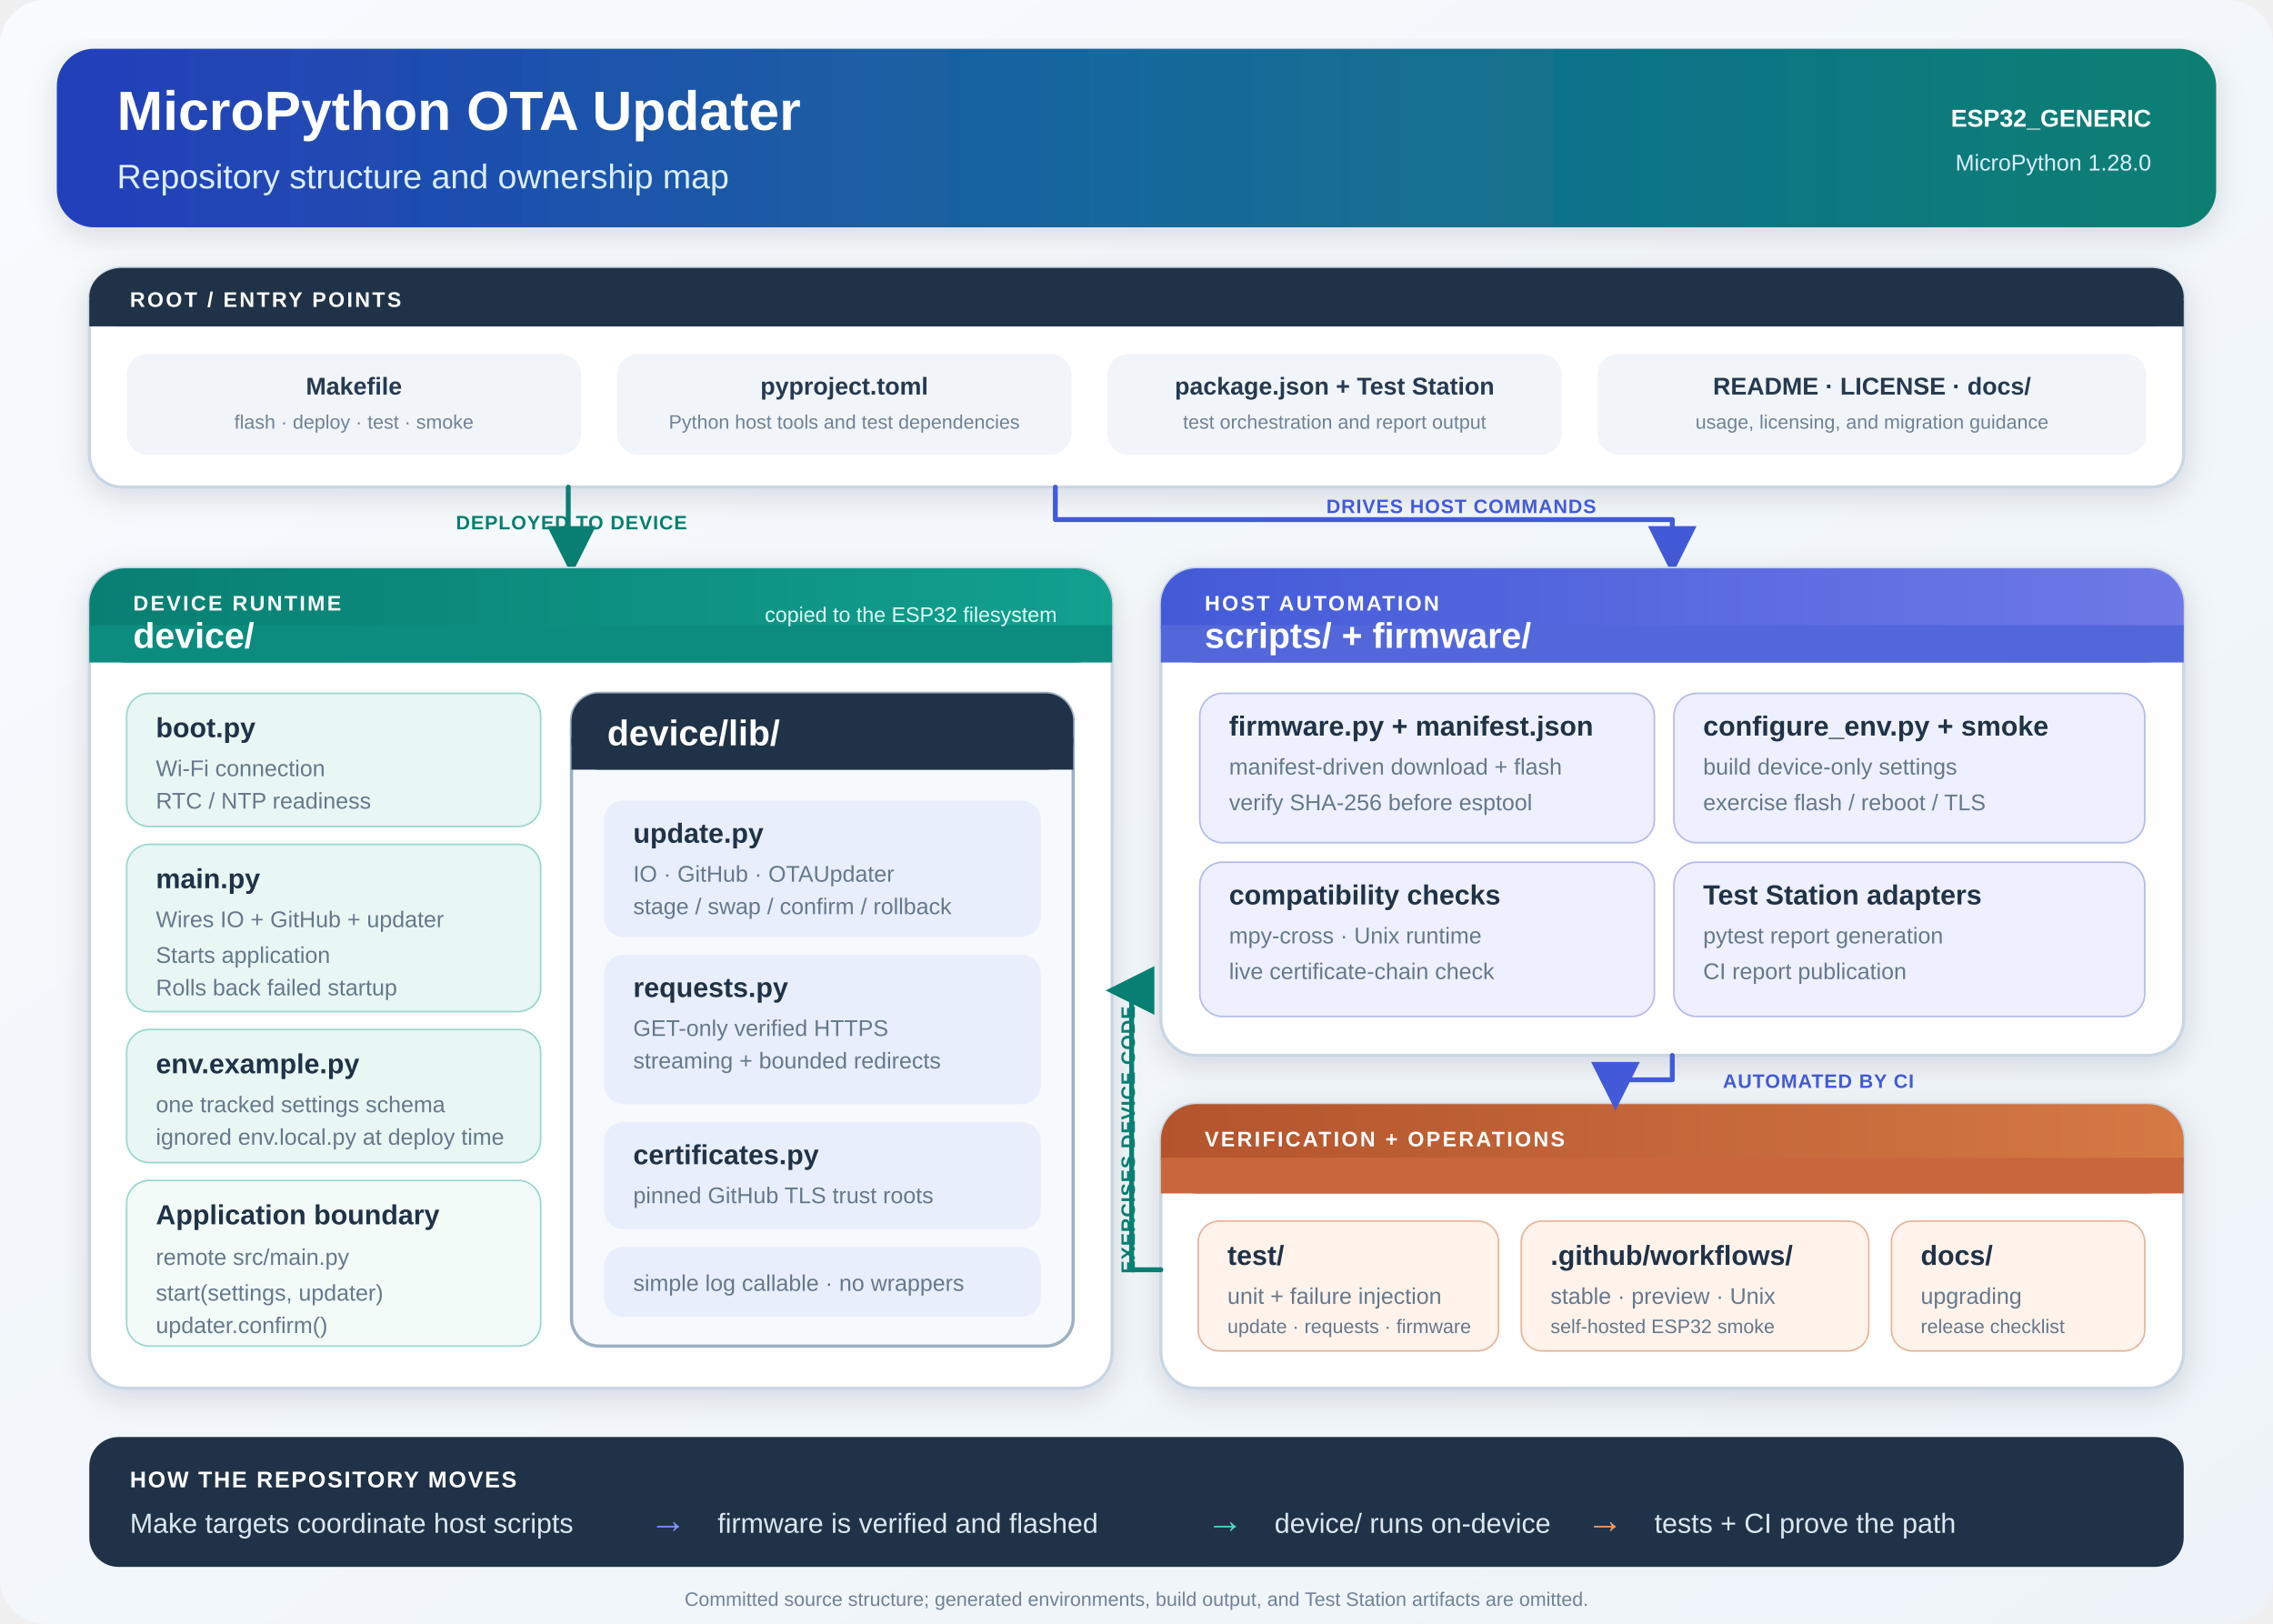
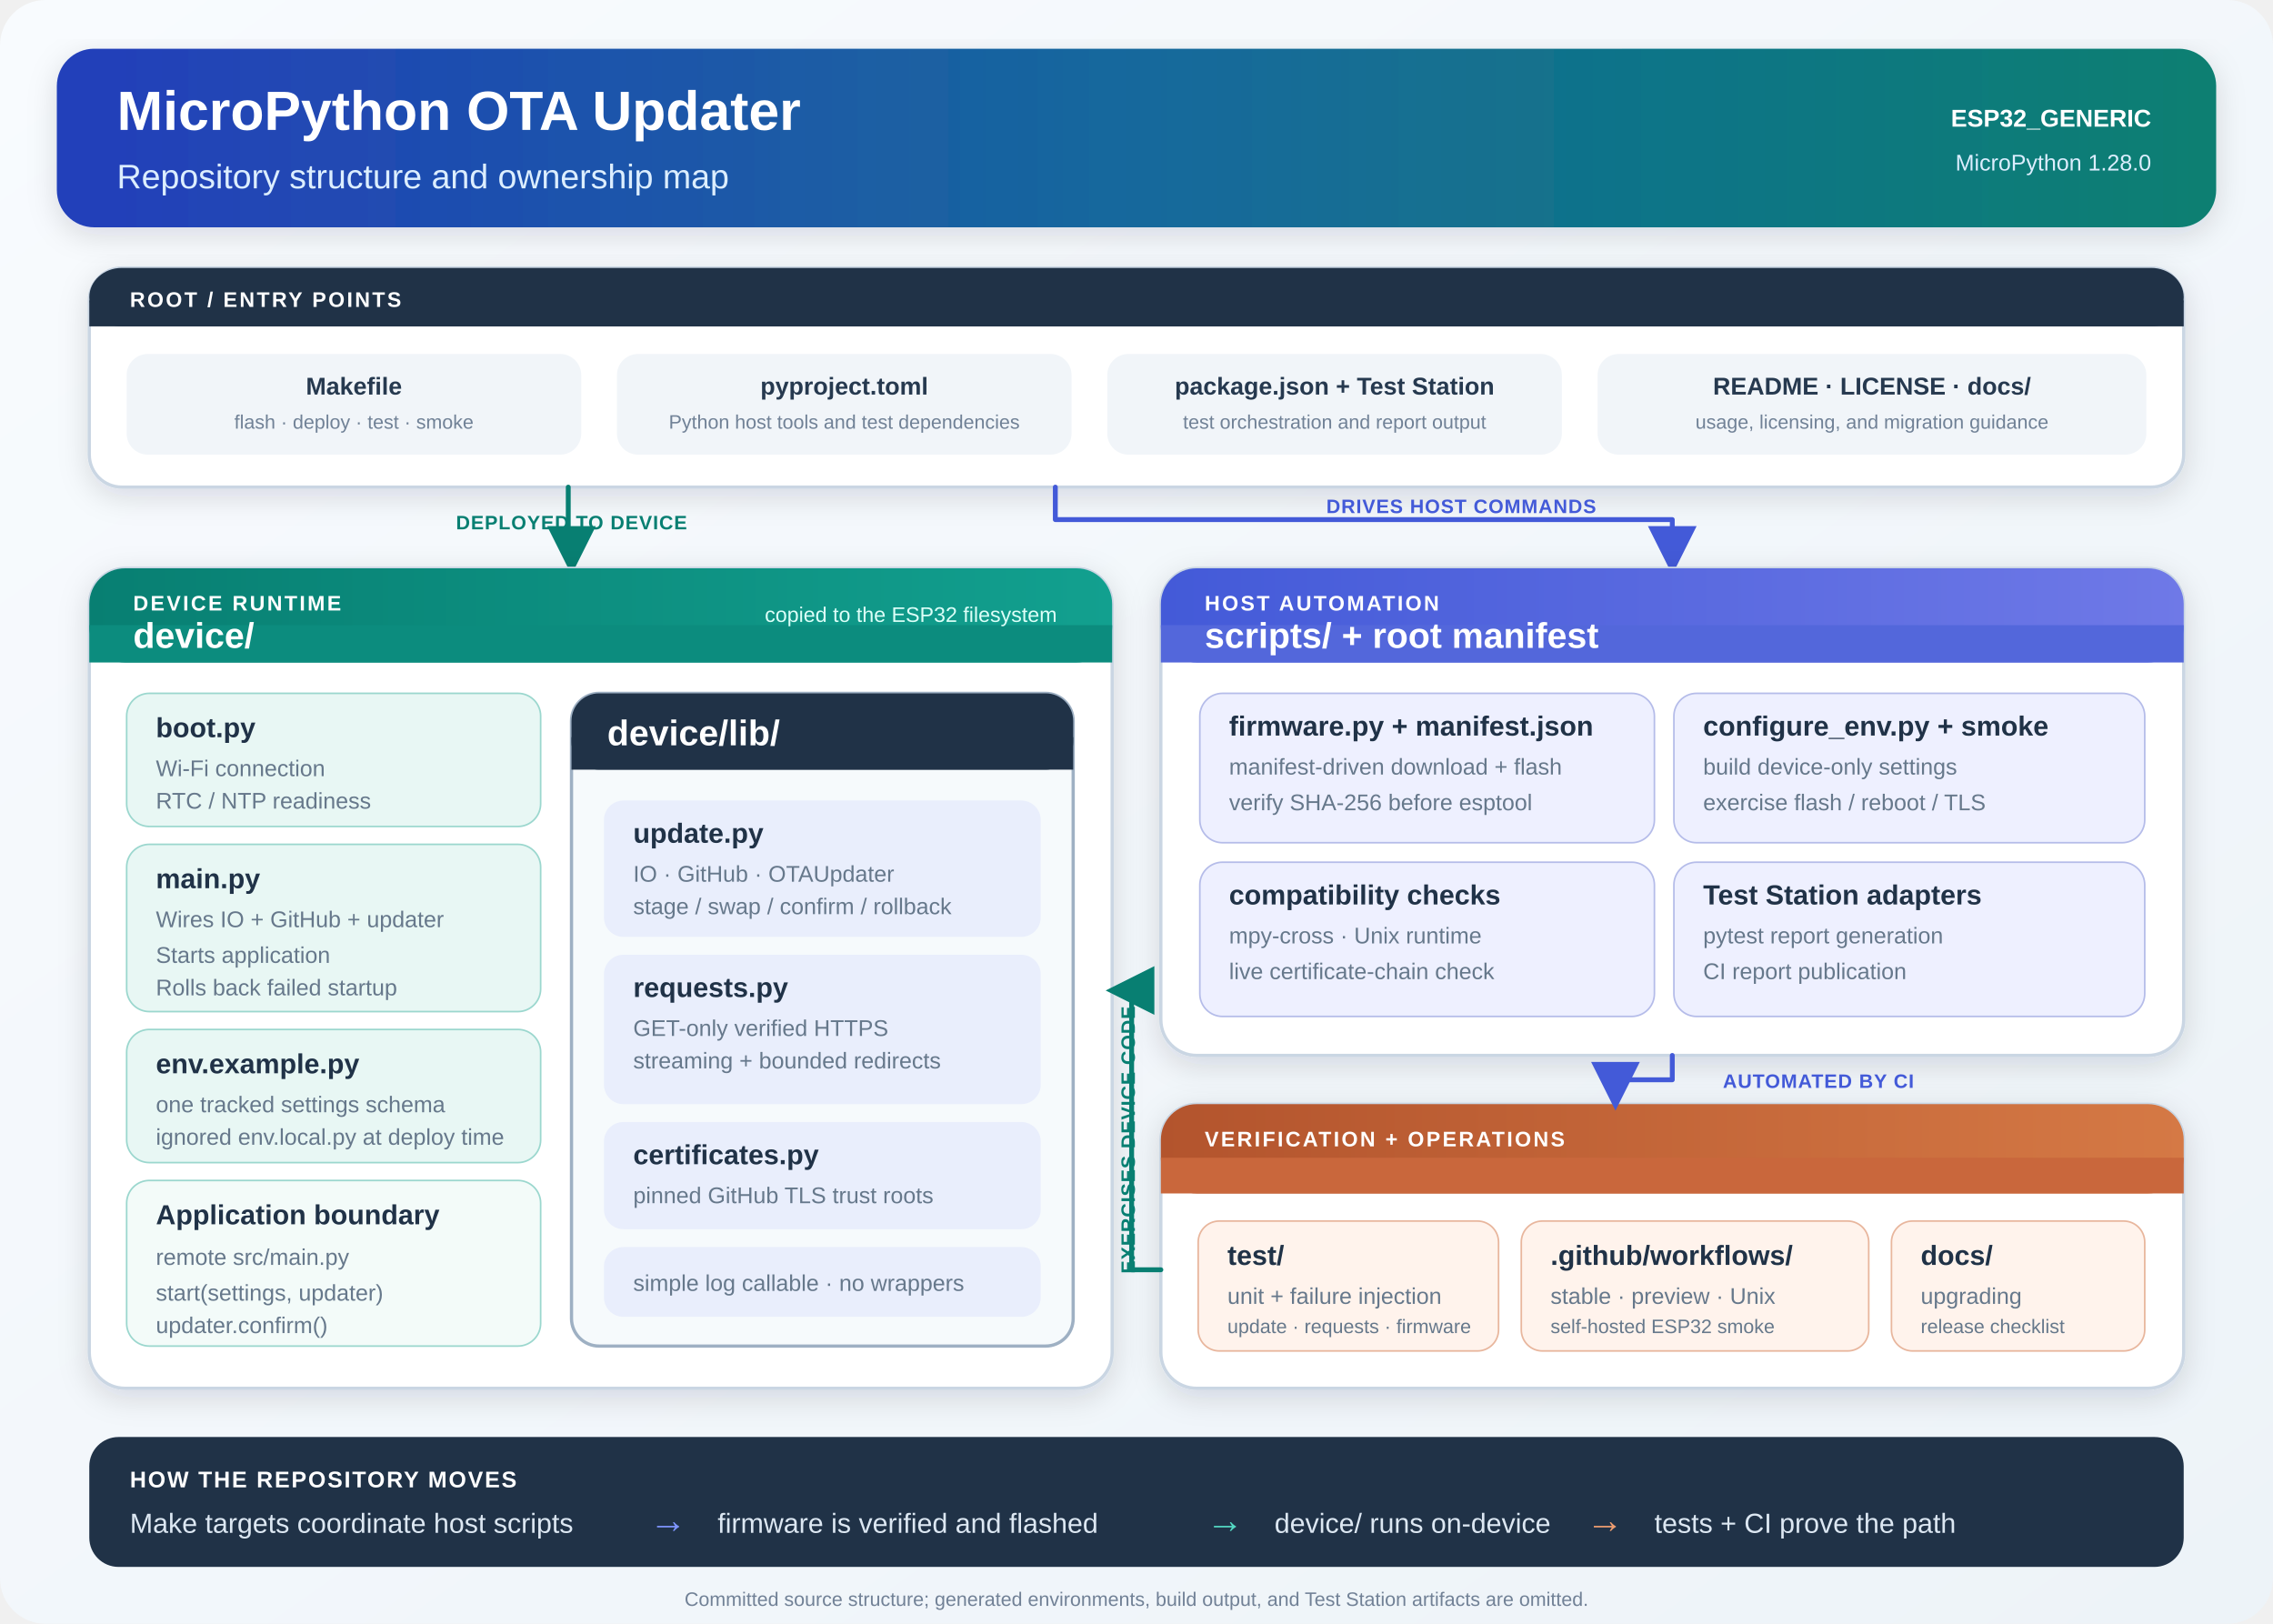
<svg xmlns="http://www.w3.org/2000/svg" width="1400" height="1000" viewBox="0 0 1400 1000" role="img" aria-labelledby="title description">
  <defs>
    <linearGradient id="page" x1="0" y1="0" x2="1" y2="1">
      <stop offset="0" stop-color="#f8fbfe" />
      <stop offset="1" stop-color="#edf3f8" />
    </linearGradient>
    <linearGradient id="hero" x1="0" y1="0" x2="1" y2="0">
      <stop offset="0" stop-color="#233fba" />
      <stop offset="0.52" stop-color="#176a9b" />
      <stop offset="1" stop-color="#087f72" />
    </linearGradient>
    <linearGradient id="device-head" x1="0" y1="0" x2="1" y2="0">
      <stop offset="0" stop-color="#087f72" />
      <stop offset="1" stop-color="#12a08f" />
    </linearGradient>
    <linearGradient id="host-head" x1="0" y1="0" x2="1" y2="0">
      <stop offset="0" stop-color="#435ad8" />
      <stop offset="1" stop-color="#6f79e7" />
    </linearGradient>
    <linearGradient id="proof-head" x1="0" y1="0" x2="1" y2="0">
      <stop offset="0" stop-color="#b3542d" />
      <stop offset="1" stop-color="#d57945" />
    </linearGradient>
    <filter id="shadow" x="-10%" y="-10%" width="120%" height="130%">
      <feDropShadow dx="0" dy="5" stdDeviation="9" flood-color="#142235" flood-opacity="0.13" />
    </filter>
    <marker id="arrow-blue" markerWidth="10" markerHeight="10" refX="8" refY="5" orient="auto">
      <path d="M0 0L10 5 0 10Z" fill="#435ad8" />
    </marker>
    <marker id="arrow-green" markerWidth="10" markerHeight="10" refX="8" refY="5" orient="auto">
      <path d="M0 0L10 5 0 10Z" fill="#087f72" />
    </marker>
    <style>
      text { font-family: -apple-system, BlinkMacSystemFont, "Segoe UI", Arial, sans-serif; }
      .card { fill: #ffffff; stroke: #cad6e3; stroke-width: 2; }
      .path { fill: #ffffff; font-size: 22px; font-weight: 800; }
      .section-label { fill: #ffffff; font-size: 13px; font-weight: 800; letter-spacing: 1.3px; }
      .file { fill: #203247; font-size: 17px; font-weight: 750; }
      .detail { fill: #66788b; font-size: 14px; }
      .tiny { fill: #66788b; font-size: 12px; }
      .root-file { fill: #26394f; font-size: 15px; font-weight: 750; text-anchor: middle; }
      .root-detail { fill: #708196; font-size: 12px; text-anchor: middle; }
      .connector { fill: none; stroke: #435ad8; stroke-width: 3; stroke-linecap: round; stroke-linejoin: round; marker-end: url(#arrow-blue); }
      .connector-green { fill: none; stroke: #087f72; stroke-width: 3; stroke-linecap: round; stroke-linejoin: round; marker-end: url(#arrow-green); }
      .flow-label { fill: #435ad8; font-size: 12px; font-weight: 800; letter-spacing: .5px; text-anchor: middle; }
      .flow-label-green { fill: #087f72; font-size: 12px; font-weight: 800; letter-spacing: .5px; text-anchor: middle; }
    </style>
  </defs>
  <rect width="1400" height="1000" rx="28" fill="url(#page)" />
  <rect x="35" y="30" width="1330" height="110" rx="23" fill="url(#hero)" filter="url(#shadow)" />
  <text x="72" y="80" fill="#ffffff" font-size="34" font-weight="850">MicroPython OTA Updater</text>
  <text x="72" y="116" fill="#dceeff" font-size="21">Repository structure and ownership map</text>
  <text x="1325" y="78" text-anchor="end" fill="#ffffff" font-size="15" font-weight="750">ESP32_GENERIC</text>
  <text x="1325" y="105" text-anchor="end" fill="#dceeff" font-size="14">MicroPython 1.28.0</text>
  <rect class="card" x="55" y="165" width="1290" height="135" rx="20" filter="url(#shadow)" />
  <rect x="55" y="165" width="1290" height="36" rx="20" fill="#203247" />
  <rect x="55" y="185" width="1290" height="16" fill="#203247" />
  <text class="section-label" x="80" y="189">ROOT / ENTRY POINTS</text>
  <rect x="78" y="218" width="280" height="62" rx="13" fill="#f1f5f9" />
  <text class="root-file" x="218" y="243">Makefile</text>
  <text class="root-detail" x="218" y="264">flash · deploy · test · smoke</text>
  <rect x="380" y="218" width="280" height="62" rx="13" fill="#f1f5f9" />
  <text class="root-file" x="520" y="243">pyproject.toml</text>
  <text class="root-detail" x="520" y="264">Python host tools and test dependencies</text>
  <rect x="682" y="218" width="280" height="62" rx="13" fill="#f1f5f9" />
  <text class="root-file" x="822" y="243">package.json + Test Station</text>
  <text class="root-detail" x="822" y="264">test orchestration and report output</text>
  <rect x="984" y="218" width="338" height="62" rx="13" fill="#f1f5f9" />
  <text class="root-file" x="1153" y="243">README · LICENSE · docs/</text>
  <text class="root-detail" x="1153" y="264">usage, licensing, and migration guidance</text>
  <path class="connector-green" d="M350 300V327H352V348" />
  <text class="flow-label-green" x="352" y="326">DEPLOYED TO DEVICE</text>
  <path class="connector" d="M650 300V320H1030V348" />
  <text class="flow-label" x="900" y="316">DRIVES HOST COMMANDS</text>
  <rect class="card" x="55" y="350" width="630" height="505" rx="22" filter="url(#shadow)" />
  <rect x="55" y="350" width="630" height="58" rx="22" fill="url(#device-head)" />
  <rect x="55" y="385" width="630" height="23" fill="#0c8c7e" />
  <text class="section-label" x="82" y="376">DEVICE RUNTIME</text>
  <text class="path" x="82" y="399">device/</text>
  <text x="651" y="383" text-anchor="end" fill="#dcfff8" font-size="13">copied to the ESP32 filesystem</text>
  <rect x="78" y="427" width="255" height="82" rx="14" fill="#e8f7f4" stroke="#9bd7ce" />
  <text class="file" x="96" y="454">boot.py</text>
  <text class="detail" x="96" y="478">Wi-Fi connection</text>
  <text class="detail" x="96" y="498">RTC / NTP readiness</text>
  <rect x="78" y="520" width="255" height="103" rx="14" fill="#e8f7f4" stroke="#9bd7ce" />
  <text class="file" x="96" y="547">main.py</text>
  <text class="detail" x="96" y="571">Wires IO + GitHub + updater</text>
  <text class="detail" x="96" y="593">Starts application</text>
  <text class="detail" x="96" y="613">Rolls back failed startup</text>
  <rect x="78" y="634" width="255" height="82" rx="14" fill="#e8f7f4" stroke="#9bd7ce" />
  <text class="file" x="96" y="661">env.example.py</text>
  <text class="detail" x="96" y="685">one tracked settings schema</text>
  <text class="detail" x="96" y="705">ignored env.local.py at deploy time</text>
  <rect x="78" y="727" width="255" height="102" rx="14" fill="#f3fbf9" stroke="#9bd7ce" />
  <text class="file" x="96" y="754">Application boundary</text>
  <text class="detail" x="96" y="779">remote src/main.py</text>
  <text class="detail" x="96" y="801">start(settings, updater)</text>
  <text class="detail" x="96" y="821">updater.confirm()</text>
  <rect x="352" y="427" width="309" height="402" rx="17" fill="#f6fafc" stroke="#9eb0c3" stroke-width="2" />
  <rect x="352" y="427" width="309" height="47" rx="17" fill="#203247" />
  <rect x="352" y="454" width="309" height="20" fill="#203247" />
  <text class="path" x="374" y="459">device/lib/</text>
  <rect x="372" y="493" width="269" height="84" rx="12" fill="#e9eefc" />
  <text class="file" x="390" y="519">update.py</text>
  <text class="detail" x="390" y="543">IO · GitHub · OTAUpdater</text>
  <text class="detail" x="390" y="563">stage / swap / confirm / rollback</text>
  <rect x="372" y="588" width="269" height="92" rx="12" fill="#e9eefc" />
  <text class="file" x="390" y="614">requests.py</text>
  <text class="detail" x="390" y="638">GET-only verified HTTPS</text>
  <text class="detail" x="390" y="658">streaming + bounded redirects</text>
  <rect x="372" y="691" width="269" height="66" rx="12" fill="#e9eefc" />
  <text class="file" x="390" y="717">certificates.py</text>
  <text class="detail" x="390" y="741">pinned GitHub TLS trust roots</text>
  <rect x="372" y="768" width="269" height="43" rx="12" fill="#e9eefc" />
  <text class="detail" x="390" y="795">simple log callable · no wrappers</text>
  <rect class="card" x="715" y="350" width="630" height="300" rx="22" filter="url(#shadow)" />
  <rect x="715" y="350" width="630" height="58" rx="22" fill="url(#host-head)" />
  <rect x="715" y="385" width="630" height="23" fill="#5367db" />
  <text class="section-label" x="742" y="376">HOST AUTOMATION</text>
-   <text class="path" x="742" y="399">scripts/ + firmware/</text>
+   <text class="path" x="742" y="399">scripts/ + root manifest</text>
  <rect x="739" y="427" width="280" height="92" rx="14" fill="#eef0ff" stroke="#b5bce9" />
  <text class="file" x="757" y="453">firmware.py + manifest.json</text>
  <text class="detail" x="757" y="477">manifest-driven download + flash</text>
  <text class="detail" x="757" y="499">verify SHA-256 before esptool</text>
  <rect x="1031" y="427" width="290" height="92" rx="14" fill="#eef0ff" stroke="#b5bce9" />
  <text class="file" x="1049" y="453">configure_env.py + smoke</text>
  <text class="detail" x="1049" y="477">build device-only settings</text>
  <text class="detail" x="1049" y="499">exercise flash / reboot / TLS</text>
  <rect x="739" y="531" width="280" height="95" rx="14" fill="#eef0ff" stroke="#b5bce9" />
  <text class="file" x="757" y="557">compatibility checks</text>
  <text class="detail" x="757" y="581">mpy-cross · Unix runtime</text>
  <text class="detail" x="757" y="603">live certificate-chain check</text>
  <rect x="1031" y="531" width="290" height="95" rx="14" fill="#eef0ff" stroke="#b5bce9" />
  <text class="file" x="1049" y="557">Test Station adapters</text>
  <text class="detail" x="1049" y="581">pytest report generation</text>
  <text class="detail" x="1049" y="603">CI report publication</text>
  <rect class="card" x="715" y="680" width="630" height="175" rx="22" filter="url(#shadow)" />
  <rect x="715" y="680" width="630" height="55" rx="22" fill="url(#proof-head)" />
  <rect x="715" y="713" width="630" height="22" fill="#c9673c" />
  <text class="section-label" x="742" y="706">VERIFICATION + OPERATIONS</text>
  <rect x="738" y="752" width="185" height="80" rx="13" fill="#fff3ec" stroke="#e8b69d" />
  <text class="file" x="756" y="779">test/</text>
  <text class="detail" x="756" y="803">unit + failure injection</text>
  <text class="tiny" x="756" y="821">update · requests · firmware</text>
  <rect x="937" y="752" width="214" height="80" rx="13" fill="#fff3ec" stroke="#e8b69d" />
  <text class="file" x="955" y="779">.github/workflows/</text>
  <text class="detail" x="955" y="803">stable · preview · Unix</text>
  <text class="tiny" x="955" y="821">self-hosted ESP32 smoke</text>
  <rect x="1165" y="752" width="156" height="80" rx="13" fill="#fff3ec" stroke="#e8b69d" />
  <text class="file" x="1183" y="779">docs/</text>
  <text class="detail" x="1183" y="803">upgrading</text>
  <text class="tiny" x="1183" y="821">release checklist</text>
  <path class="connector" d="M1030 650V665H995V678" />
  <text class="flow-label" x="1120" y="670">AUTOMATED BY CI</text>
  <path class="connector-green" d="M715 782H697V610H687" />
  <text class="flow-label-green" x="699" y="702" transform="rotate(-90 699 702)">EXERCISES DEVICE CODE</text>
  <rect x="55" y="885" width="1290" height="80" rx="18" fill="#203247" />
  <text x="80" y="916" fill="#ffffff" font-size="14" font-weight="800" letter-spacing="1">HOW THE REPOSITORY MOVES</text>
  <text x="80" y="944" fill="#dce7f2" font-size="17">Make targets coordinate host scripts</text>
  <text x="400" y="944" fill="#7f96ff" font-size="23" font-weight="800">→</text>
  <text x="442" y="944" fill="#dce7f2" font-size="17">firmware is verified and flashed</text>
  <text x="743" y="944" fill="#54d9c4" font-size="23" font-weight="800">→</text>
  <text x="785" y="944" fill="#dce7f2" font-size="17">device/ runs on-device</text>
  <text x="977" y="944" fill="#ef9d70" font-size="23" font-weight="800">→</text>
  <text x="1019" y="944" fill="#dce7f2" font-size="17">tests + CI prove the path</text>
  <text x="700" y="989" text-anchor="middle" fill="#718196" font-size="12">Committed source structure; generated environments, build output, and Test Station artifacts are omitted.</text>
</svg>
